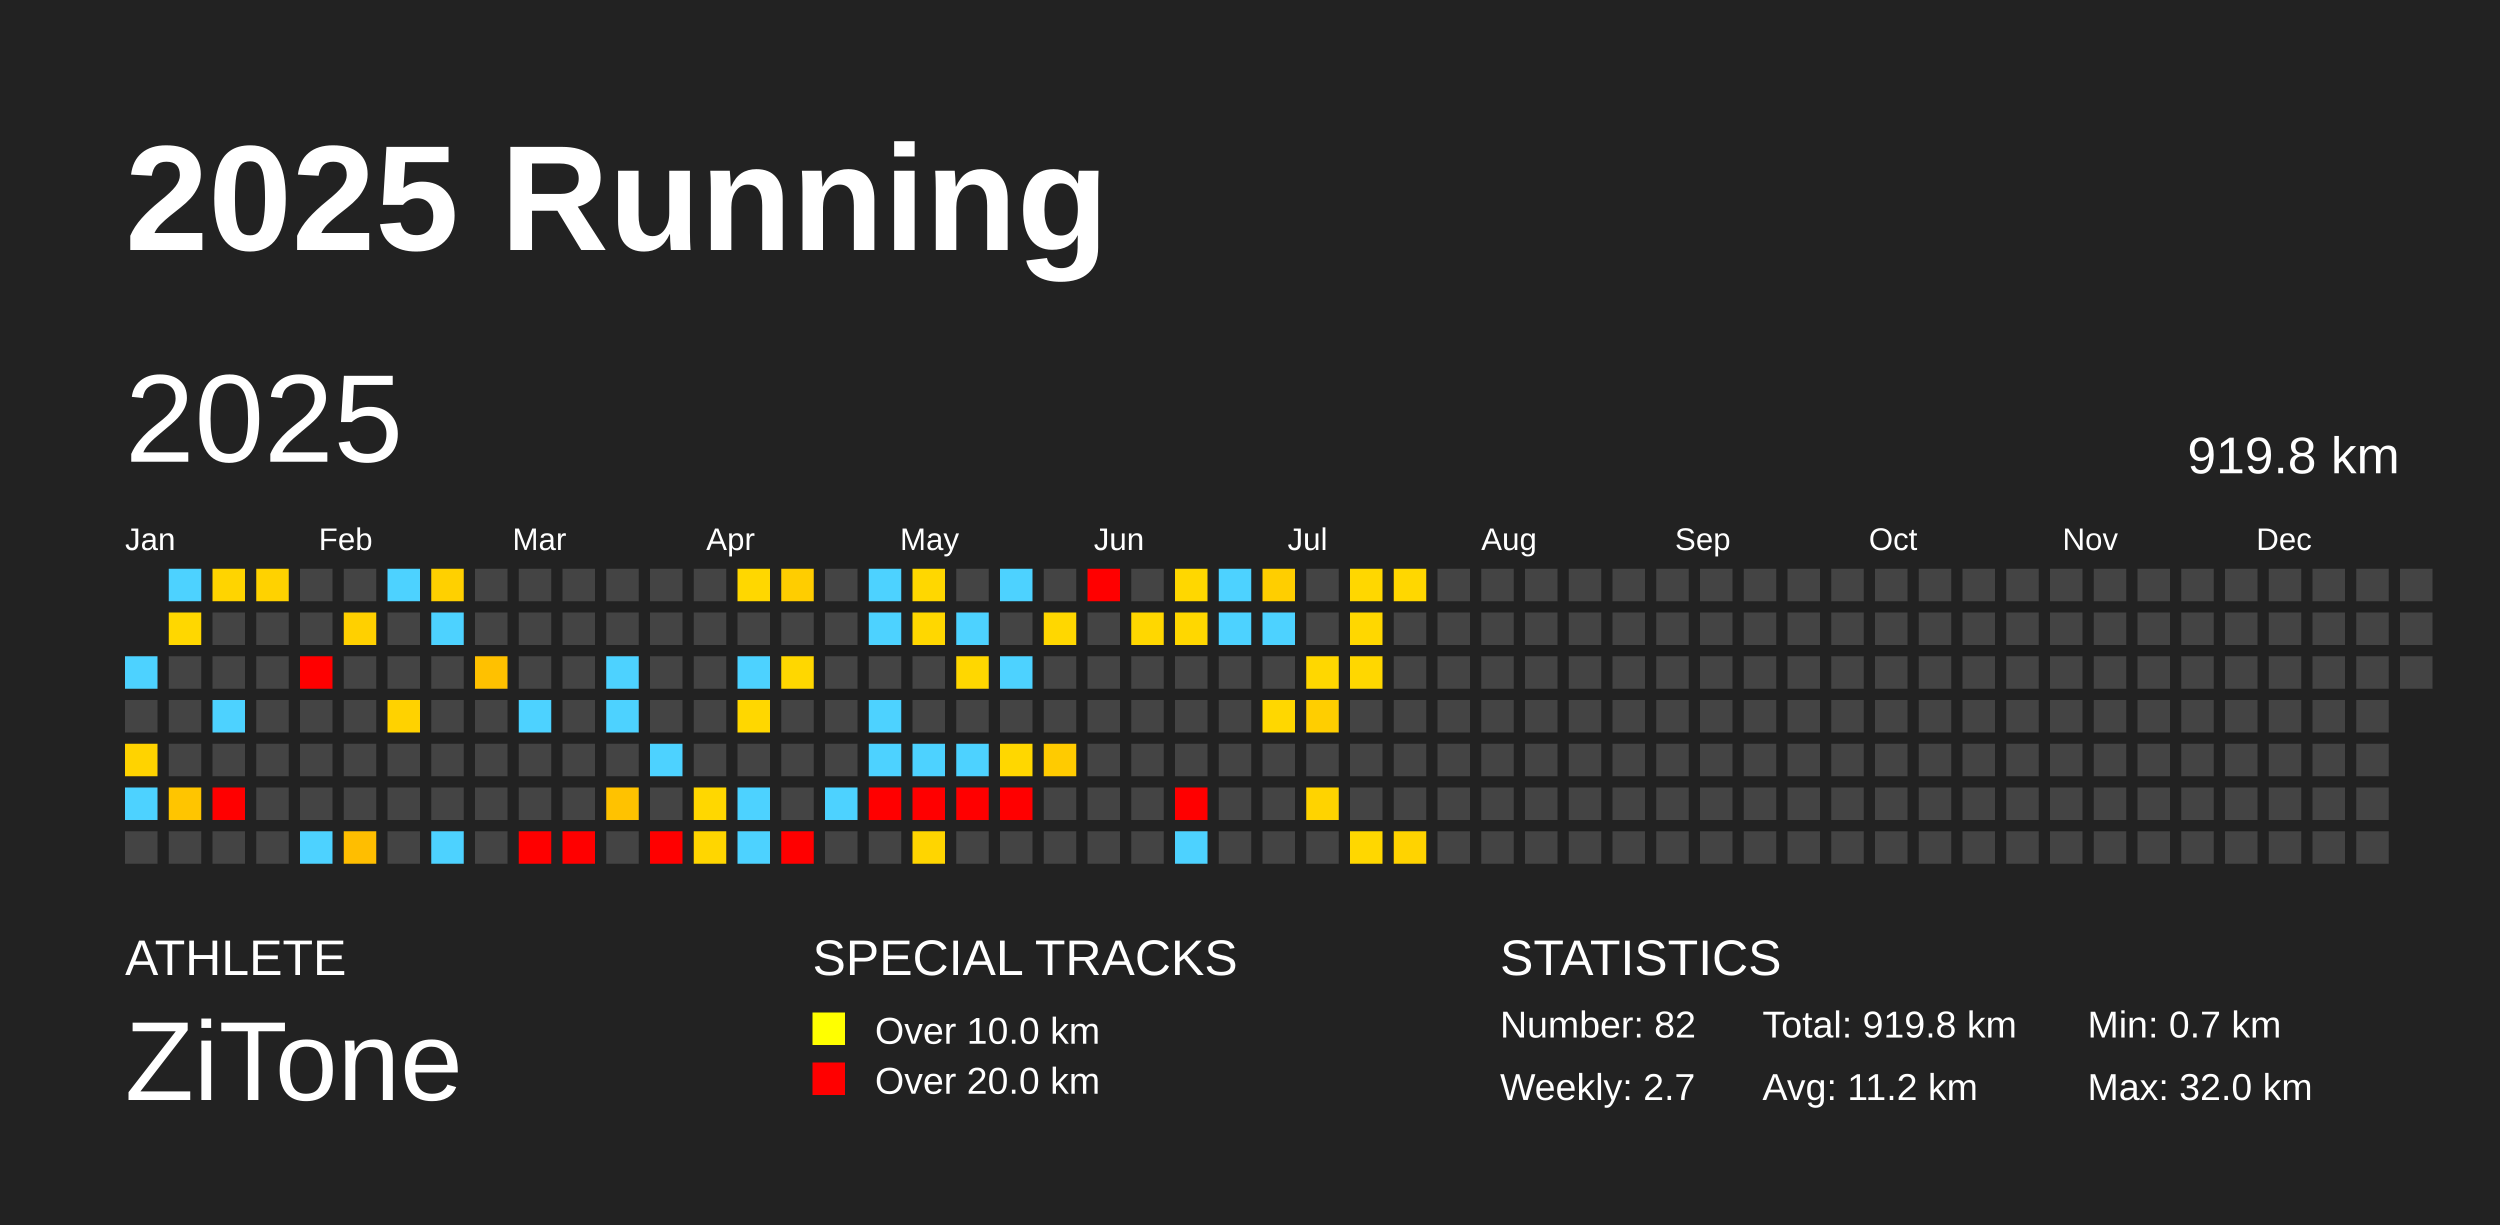
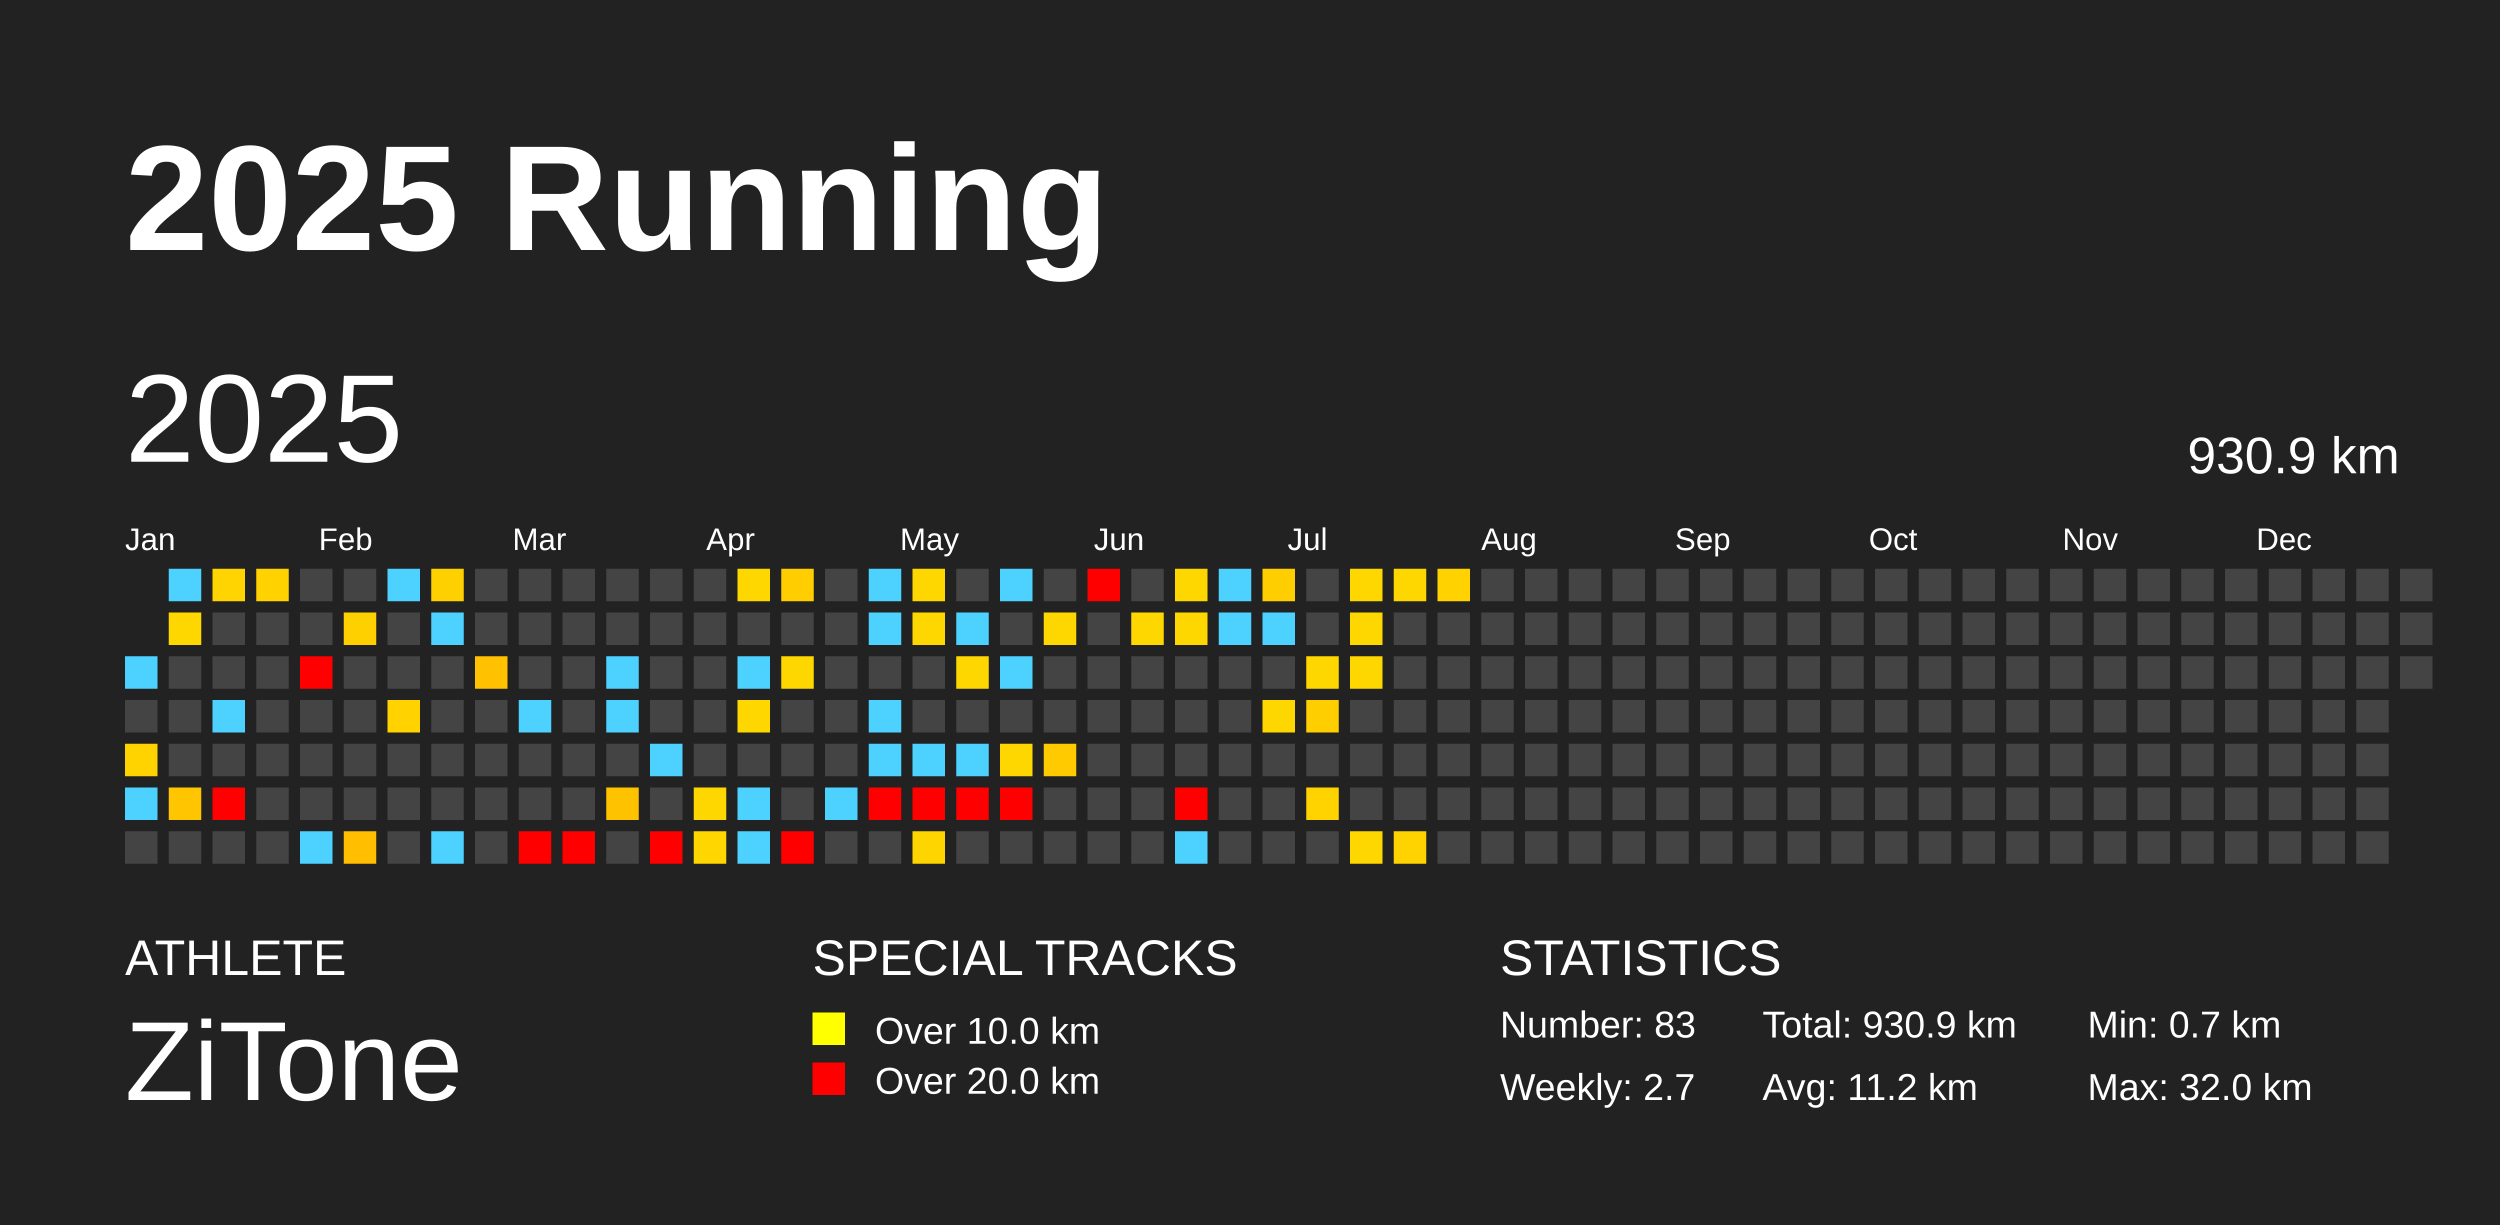
<svg xmlns="http://www.w3.org/2000/svg" baseProfile="full" height="98mm" version="1.1" viewBox="0,0,200,98" width="200mm">
  <defs />
  <rect fill="#222222" height="98" width="200" x="0" y="0" />
  <text fill="#FFFFFF" style="font-size:12px; font-family:Arial; font-weight:bold;" x="10" y="20">2025 Running</text>
  <text fill="#FFFFFF" style="font-size:4px; font-family:Arial" x="10" y="78">ATHLETE</text>
  <text fill="#FFFFFF" style="font-size:9px; font-family:Arial" x="10" y="88">ZiTone</text>
  <text fill="#FFFFFF" style="font-size:4px; font-family:Arial" x="65" y="78">SPECIAL TRACKS</text>
  <rect fill="yellow" height="2.6" width="2.6" x="65" y="81" />
  <text fill="#FFFFFF" style="font-size:3px; font-family:Arial" x="70" y="83.5">Over 10.0 km</text>
  <rect fill="red" height="2.6" width="2.6" x="65" y="85" />
  <text fill="#FFFFFF" style="font-size:3px; font-family:Arial" x="70" y="87.5">Over 20.0 km</text>
  <text fill="#FFFFFF" style="font-size:4px; font-family:Arial" x="120" y="78">STATISTICS</text>
-   <text fill="#FFFFFF" style="font-size:3px; font-family:Arial" x="120" y="83">Number: 82</text>
+   <text fill="#FFFFFF" style="font-size:3px; font-family:Arial" x="120" y="83">Number: 83</text>
  <text fill="#FFFFFF" style="font-size:3px; font-family:Arial" x="120" y="88">Weekly: 2.7</text>
-   <text fill="#FFFFFF" style="font-size:3px; font-family:Arial" x="141" y="83">Total: 919.8 km</text>
+   <text fill="#FFFFFF" style="font-size:3px; font-family:Arial" x="141" y="83">Total: 930.9 km</text>
  <text fill="#FFFFFF" style="font-size:3px; font-family:Arial" x="141" y="88">Avg: 11.2 km</text>
  <text fill="#FFFFFF" style="font-size:3px; font-family:Arial" x="167" y="83">Min: 0.7 km</text>
  <text fill="#FFFFFF" style="font-size:3px; font-family:Arial" x="167" y="88">Max: 32.0 km</text>
  <text dominant-baseline="hanging" fill="#FFFFFF" style="font-size:10.0px; font-family:Arial;" x="10" y="30">2025</text>
-   <text dominant-baseline="hanging" fill="#FFFFFF" style="font-size:4.125px; font-family:Arial;" x="175" y="35">919.8 km</text>
+   <text dominant-baseline="hanging" fill="#FFFFFF" style="font-size:4.125px; font-family:Arial;" x="175" y="35">930.9 km</text>
  <text fill="#FFFFFF" style="font-size:2.5px; font-family:Arial" x="10.0" y="44">Jan</text>
  <text fill="#FFFFFF" style="font-size:2.5px; font-family:Arial" x="25.5" y="44">Feb</text>
  <text fill="#FFFFFF" style="font-size:2.5px; font-family:Arial" x="41.0" y="44">Mar</text>
  <text fill="#FFFFFF" style="font-size:2.5px; font-family:Arial" x="56.5" y="44">Apr</text>
  <text fill="#FFFFFF" style="font-size:2.5px; font-family:Arial" x="72.0" y="44">May</text>
  <text fill="#FFFFFF" style="font-size:2.5px; font-family:Arial" x="87.5" y="44">Jun</text>
  <text fill="#FFFFFF" style="font-size:2.5px; font-family:Arial" x="103.0" y="44">Jul</text>
  <text fill="#FFFFFF" style="font-size:2.5px; font-family:Arial" x="118.5" y="44">Aug</text>
  <text fill="#FFFFFF" style="font-size:2.5px; font-family:Arial" x="134.0" y="44">Sep</text>
  <text fill="#FFFFFF" style="font-size:2.5px; font-family:Arial" x="149.5" y="44">Oct</text>
  <text fill="#FFFFFF" style="font-size:2.5px; font-family:Arial" x="165.0" y="44">Nov</text>
  <text fill="#FFFFFF" style="font-size:2.5px; font-family:Arial" x="180.5" y="44">Dec</text>
  <rect fill="#4dd2ff" height="2.6" width="2.6" x="10.0" y="52.5" />
  <rect fill="#444444" height="2.6" width="2.6" x="10.0" y="56.0" />
  <rect fill="#ffd300" height="2.6" width="2.6" x="10.0" y="59.5" />
  <rect fill="#4dd2ff" height="2.6" width="2.6" x="10.0" y="63.0" />
  <rect fill="#444444" height="2.6" width="2.6" x="10.0" y="66.5" />
  <rect fill="#4dd2ff" height="2.6" width="2.6" x="13.5" y="45.5" />
  <rect fill="#ffd700" height="2.6" width="2.6" x="13.5" y="49.0" />
  <rect fill="#444444" height="2.6" width="2.6" x="13.5" y="52.5" />
  <rect fill="#444444" height="2.6" width="2.6" x="13.5" y="56.0" />
  <rect fill="#444444" height="2.6" width="2.6" x="13.5" y="59.5" />
  <rect fill="#ffc500" height="2.6" width="2.6" x="13.5" y="63.0" />
  <rect fill="#444444" height="2.6" width="2.6" x="13.5" y="66.5" />
  <rect fill="#ffd400" height="2.6" width="2.6" x="17.0" y="45.5" />
  <rect fill="#444444" height="2.6" width="2.6" x="17.0" y="49.0" />
  <rect fill="#444444" height="2.6" width="2.6" x="17.0" y="52.5" />
  <rect fill="#4dd2ff" height="2.6" width="2.6" x="17.0" y="56.0" />
  <rect fill="#444444" height="2.6" width="2.6" x="17.0" y="59.5" />
  <rect fill="red" height="2.6" width="2.6" x="17.0" y="63.0" />
  <rect fill="#444444" height="2.6" width="2.6" x="17.0" y="66.5" />
  <rect fill="#ffd200" height="2.6" width="2.6" x="20.5" y="45.5" />
  <rect fill="#444444" height="2.6" width="2.6" x="20.5" y="49.0" />
  <rect fill="#444444" height="2.6" width="2.6" x="20.5" y="52.5" />
  <rect fill="#444444" height="2.6" width="2.6" x="20.5" y="56.0" />
  <rect fill="#444444" height="2.6" width="2.6" x="20.5" y="59.5" />
  <rect fill="#444444" height="2.6" width="2.6" x="20.5" y="63.0" />
  <rect fill="#444444" height="2.6" width="2.6" x="20.5" y="66.5" />
  <rect fill="#444444" height="2.6" width="2.6" x="24.0" y="45.5" />
  <rect fill="#444444" height="2.6" width="2.6" x="24.0" y="49.0" />
  <rect fill="red" height="2.6" width="2.6" x="24.0" y="52.5" />
  <rect fill="#444444" height="2.6" width="2.6" x="24.0" y="56.0" />
  <rect fill="#444444" height="2.6" width="2.6" x="24.0" y="59.5" />
  <rect fill="#444444" height="2.6" width="2.6" x="24.0" y="63.0" />
  <rect fill="#4dd2ff" height="2.6" width="2.6" x="24.0" y="66.5" />
  <rect fill="#444444" height="2.6" width="2.6" x="27.5" y="45.5" />
  <rect fill="#ffd000" height="2.6" width="2.6" x="27.5" y="49.0" />
  <rect fill="#444444" height="2.6" width="2.6" x="27.5" y="52.5" />
  <rect fill="#444444" height="2.6" width="2.6" x="27.5" y="56.0" />
  <rect fill="#444444" height="2.6" width="2.6" x="27.5" y="59.5" />
  <rect fill="#444444" height="2.6" width="2.6" x="27.5" y="63.0" />
  <rect fill="#ffbe00" height="2.6" width="2.6" x="27.5" y="66.5" />
  <rect fill="#4dd2ff" height="2.6" width="2.6" x="31.0" y="45.5" />
  <rect fill="#444444" height="2.6" width="2.6" x="31.0" y="49.0" />
  <rect fill="#444444" height="2.6" width="2.6" x="31.0" y="52.5" />
  <rect fill="#ffd200" height="2.6" width="2.6" x="31.0" y="56.0" />
  <rect fill="#444444" height="2.6" width="2.6" x="31.0" y="59.5" />
  <rect fill="#444444" height="2.6" width="2.6" x="31.0" y="63.0" />
  <rect fill="#444444" height="2.6" width="2.6" x="31.0" y="66.5" />
  <rect fill="#ffd000" height="2.6" width="2.6" x="34.5" y="45.5" />
  <rect fill="#4dd2ff" height="2.6" width="2.6" x="34.5" y="49.0" />
  <rect fill="#444444" height="2.6" width="2.6" x="34.5" y="52.5" />
  <rect fill="#444444" height="2.6" width="2.6" x="34.5" y="56.0" />
  <rect fill="#444444" height="2.6" width="2.6" x="34.5" y="59.5" />
  <rect fill="#444444" height="2.6" width="2.6" x="34.5" y="63.0" />
  <rect fill="#4dd2ff" height="2.6" width="2.6" x="34.5" y="66.5" />
  <rect fill="#444444" height="2.6" width="2.6" x="38.0" y="45.5" />
  <rect fill="#444444" height="2.6" width="2.6" x="38.0" y="49.0" />
  <rect fill="#ffc100" height="2.6" width="2.6" x="38.0" y="52.5" />
  <rect fill="#444444" height="2.6" width="2.6" x="38.0" y="56.0" />
  <rect fill="#444444" height="2.6" width="2.6" x="38.0" y="59.5" />
  <rect fill="#444444" height="2.6" width="2.6" x="38.0" y="63.0" />
  <rect fill="#444444" height="2.6" width="2.6" x="38.0" y="66.5" />
  <rect fill="#444444" height="2.6" width="2.6" x="41.5" y="45.5" />
  <rect fill="#444444" height="2.6" width="2.6" x="41.5" y="49.0" />
  <rect fill="#444444" height="2.6" width="2.6" x="41.5" y="52.5" />
  <rect fill="#4dd2ff" height="2.6" width="2.6" x="41.5" y="56.0" />
  <rect fill="#444444" height="2.6" width="2.6" x="41.5" y="59.5" />
  <rect fill="#444444" height="2.6" width="2.6" x="41.5" y="63.0" />
  <rect fill="red" height="2.6" width="2.6" x="41.5" y="66.5" />
  <rect fill="#444444" height="2.6" width="2.6" x="45.0" y="45.5" />
  <rect fill="#444444" height="2.6" width="2.6" x="45.0" y="49.0" />
  <rect fill="#444444" height="2.6" width="2.6" x="45.0" y="52.5" />
  <rect fill="#444444" height="2.6" width="2.6" x="45.0" y="56.0" />
  <rect fill="#444444" height="2.6" width="2.6" x="45.0" y="59.5" />
  <rect fill="#444444" height="2.6" width="2.6" x="45.0" y="63.0" />
  <rect fill="red" height="2.6" width="2.6" x="45.0" y="66.5" />
  <rect fill="#444444" height="2.6" width="2.6" x="48.5" y="45.5" />
  <rect fill="#444444" height="2.6" width="2.6" x="48.5" y="49.0" />
  <rect fill="#4dd2ff" height="2.6" width="2.6" x="48.5" y="52.5" />
  <rect fill="#4dd2ff" height="2.6" width="2.6" x="48.5" y="56.0" />
  <rect fill="#444444" height="2.6" width="2.6" x="48.5" y="59.5" />
  <rect fill="#ffc200" height="2.6" width="2.6" x="48.5" y="63.0" />
  <rect fill="#444444" height="2.6" width="2.6" x="48.5" y="66.5" />
  <rect fill="#444444" height="2.6" width="2.6" x="52.0" y="45.5" />
  <rect fill="#444444" height="2.6" width="2.6" x="52.0" y="49.0" />
  <rect fill="#444444" height="2.6" width="2.6" x="52.0" y="52.5" />
  <rect fill="#444444" height="2.6" width="2.6" x="52.0" y="56.0" />
  <rect fill="#4dd2ff" height="2.6" width="2.6" x="52.0" y="59.5" />
  <rect fill="#444444" height="2.6" width="2.6" x="52.0" y="63.0" />
  <rect fill="red" height="2.6" width="2.6" x="52.0" y="66.5" />
  <rect fill="#444444" height="2.6" width="2.6" x="55.5" y="45.5" />
  <rect fill="#444444" height="2.6" width="2.6" x="55.5" y="49.0" />
  <rect fill="#444444" height="2.6" width="2.6" x="55.5" y="52.5" />
  <rect fill="#444444" height="2.6" width="2.6" x="55.5" y="56.0" />
  <rect fill="#444444" height="2.6" width="2.6" x="55.5" y="59.5" />
  <rect fill="#ffd700" height="2.6" width="2.6" x="55.5" y="63.0" />
  <rect fill="#ffd600" height="2.6" width="2.6" x="55.5" y="66.5" />
  <rect fill="#ffd700" height="2.6" width="2.6" x="59.0" y="45.5" />
  <rect fill="#444444" height="2.6" width="2.6" x="59.0" y="49.0" />
  <rect fill="#4dd2ff" height="2.6" width="2.6" x="59.0" y="52.5" />
  <rect fill="#ffd700" height="2.6" width="2.6" x="59.0" y="56.0" />
  <rect fill="#444444" height="2.6" width="2.6" x="59.0" y="59.5" />
  <rect fill="#4dd2ff" height="2.6" width="2.6" x="59.0" y="63.0" />
  <rect fill="#4dd2ff" height="2.6" width="2.6" x="59.0" y="66.5" />
  <rect fill="#ffcd00" height="2.6" width="2.6" x="62.5" y="45.5" />
  <rect fill="#444444" height="2.6" width="2.6" x="62.5" y="49.0" />
  <rect fill="#ffd700" height="2.6" width="2.6" x="62.5" y="52.5" />
  <rect fill="#444444" height="2.6" width="2.6" x="62.5" y="56.0" />
  <rect fill="#444444" height="2.6" width="2.6" x="62.5" y="59.5" />
  <rect fill="#444444" height="2.6" width="2.6" x="62.5" y="63.0" />
  <rect fill="red" height="2.6" width="2.6" x="62.5" y="66.5" />
  <rect fill="#444444" height="2.6" width="2.6" x="66.0" y="45.5" />
  <rect fill="#444444" height="2.6" width="2.6" x="66.0" y="49.0" />
  <rect fill="#444444" height="2.6" width="2.6" x="66.0" y="52.5" />
  <rect fill="#444444" height="2.6" width="2.6" x="66.0" y="56.0" />
  <rect fill="#444444" height="2.6" width="2.6" x="66.0" y="59.5" />
  <rect fill="#4dd2ff" height="2.6" width="2.6" x="66.0" y="63.0" />
  <rect fill="#444444" height="2.6" width="2.6" x="66.0" y="66.5" />
  <rect fill="#4dd2ff" height="2.6" width="2.6" x="69.5" y="45.5" />
  <rect fill="#4dd2ff" height="2.6" width="2.6" x="69.5" y="49.0" />
  <rect fill="#444444" height="2.6" width="2.6" x="69.5" y="52.5" />
  <rect fill="#4dd2ff" height="2.6" width="2.6" x="69.5" y="56.0" />
  <rect fill="#4dd2ff" height="2.6" width="2.6" x="69.5" y="59.5" />
  <rect fill="red" height="2.6" width="2.6" x="69.5" y="63.0" />
  <rect fill="#444444" height="2.6" width="2.6" x="69.5" y="66.5" />
  <rect fill="#ffd700" height="2.6" width="2.6" x="73.0" y="45.5" />
  <rect fill="#ffd700" height="2.6" width="2.6" x="73.0" y="49.0" />
  <rect fill="#444444" height="2.6" width="2.6" x="73.0" y="52.5" />
  <rect fill="#444444" height="2.6" width="2.6" x="73.0" y="56.0" />
  <rect fill="#4dd2ff" height="2.6" width="2.6" x="73.0" y="59.5" />
  <rect fill="red" height="2.6" width="2.6" x="73.0" y="63.0" />
  <rect fill="#ffd500" height="2.6" width="2.6" x="73.0" y="66.5" />
  <rect fill="#444444" height="2.6" width="2.6" x="76.5" y="45.5" />
  <rect fill="#4dd2ff" height="2.6" width="2.6" x="76.5" y="49.0" />
  <rect fill="#ffd700" height="2.6" width="2.6" x="76.5" y="52.5" />
  <rect fill="#444444" height="2.6" width="2.6" x="76.5" y="56.0" />
  <rect fill="#4dd2ff" height="2.6" width="2.6" x="76.5" y="59.5" />
  <rect fill="red" height="2.6" width="2.6" x="76.5" y="63.0" />
  <rect fill="#444444" height="2.6" width="2.6" x="76.5" y="66.5" />
  <rect fill="#4dd2ff" height="2.6" width="2.6" x="80.0" y="45.5" />
  <rect fill="#444444" height="2.6" width="2.6" x="80.0" y="49.0" />
  <rect fill="#4dd2ff" height="2.6" width="2.6" x="80.0" y="52.5" />
  <rect fill="#444444" height="2.6" width="2.6" x="80.0" y="56.0" />
  <rect fill="#ffd700" height="2.6" width="2.6" x="80.0" y="59.5" />
  <rect fill="red" height="2.6" width="2.6" x="80.0" y="63.0" />
  <rect fill="#444444" height="2.6" width="2.6" x="80.0" y="66.5" />
  <rect fill="#444444" height="2.6" width="2.6" x="83.5" y="45.5" />
  <rect fill="#ffd700" height="2.6" width="2.6" x="83.5" y="49.0" />
  <rect fill="#444444" height="2.6" width="2.6" x="83.5" y="52.5" />
  <rect fill="#444444" height="2.6" width="2.6" x="83.5" y="56.0" />
  <rect fill="#ffcb00" height="2.6" width="2.6" x="83.5" y="59.5" />
  <rect fill="#444444" height="2.6" width="2.6" x="83.5" y="63.0" />
  <rect fill="#444444" height="2.6" width="2.6" x="83.5" y="66.5" />
  <rect fill="red" height="2.6" width="2.6" x="87.0" y="45.5" />
  <rect fill="#444444" height="2.6" width="2.6" x="87.0" y="49.0" />
  <rect fill="#444444" height="2.6" width="2.6" x="87.0" y="52.5" />
  <rect fill="#444444" height="2.6" width="2.6" x="87.0" y="56.0" />
  <rect fill="#444444" height="2.6" width="2.6" x="87.0" y="59.5" />
  <rect fill="#444444" height="2.6" width="2.6" x="87.0" y="63.0" />
  <rect fill="#444444" height="2.6" width="2.6" x="87.0" y="66.5" />
  <rect fill="#444444" height="2.6" width="2.6" x="90.5" y="45.5" />
  <rect fill="#ffd700" height="2.6" width="2.6" x="90.5" y="49.0" />
  <rect fill="#444444" height="2.6" width="2.6" x="90.5" y="52.5" />
  <rect fill="#444444" height="2.6" width="2.6" x="90.5" y="56.0" />
  <rect fill="#444444" height="2.6" width="2.6" x="90.5" y="59.5" />
  <rect fill="#444444" height="2.6" width="2.6" x="90.5" y="63.0" />
  <rect fill="#444444" height="2.6" width="2.6" x="90.5" y="66.5" />
  <rect fill="#ffd700" height="2.6" width="2.6" x="94.0" y="45.5" />
  <rect fill="#ffd700" height="2.6" width="2.6" x="94.0" y="49.0" />
  <rect fill="#444444" height="2.6" width="2.6" x="94.0" y="52.5" />
  <rect fill="#444444" height="2.6" width="2.6" x="94.0" y="56.0" />
  <rect fill="#444444" height="2.6" width="2.6" x="94.0" y="59.5" />
  <rect fill="red" height="2.6" width="2.6" x="94.0" y="63.0" />
  <rect fill="#4dd2ff" height="2.6" width="2.6" x="94.0" y="66.5" />
  <rect fill="#4dd2ff" height="2.6" width="2.6" x="97.5" y="45.5" />
  <rect fill="#4dd2ff" height="2.6" width="2.6" x="97.5" y="49.0" />
  <rect fill="#444444" height="2.6" width="2.6" x="97.5" y="52.5" />
  <rect fill="#444444" height="2.6" width="2.6" x="97.5" y="56.0" />
  <rect fill="#444444" height="2.6" width="2.6" x="97.5" y="59.5" />
  <rect fill="#444444" height="2.6" width="2.6" x="97.5" y="63.0" />
  <rect fill="#444444" height="2.6" width="2.6" x="97.5" y="66.5" />
  <rect fill="#ffce00" height="2.6" width="2.6" x="101.0" y="45.5" />
  <rect fill="#4dd2ff" height="2.6" width="2.6" x="101.0" y="49.0" />
  <rect fill="#444444" height="2.6" width="2.6" x="101.0" y="52.5" />
  <rect fill="#ffd700" height="2.6" width="2.6" x="101.0" y="56.0" />
  <rect fill="#444444" height="2.6" width="2.6" x="101.0" y="59.5" />
  <rect fill="#444444" height="2.6" width="2.6" x="101.0" y="63.0" />
  <rect fill="#444444" height="2.6" width="2.6" x="101.0" y="66.5" />
  <rect fill="#444444" height="2.6" width="2.6" x="104.5" y="45.5" />
  <rect fill="#444444" height="2.6" width="2.6" x="104.5" y="49.0" />
  <rect fill="#ffd700" height="2.6" width="2.6" x="104.5" y="52.5" />
  <rect fill="#ffce00" height="2.6" width="2.6" x="104.5" y="56.0" />
  <rect fill="#444444" height="2.6" width="2.6" x="104.5" y="59.5" />
  <rect fill="#ffd300" height="2.6" width="2.6" x="104.5" y="63.0" />
  <rect fill="#444444" height="2.6" width="2.6" x="104.5" y="66.5" />
  <rect fill="#ffd700" height="2.6" width="2.6" x="108.0" y="45.5" />
  <rect fill="#ffd700" height="2.6" width="2.6" x="108.0" y="49.0" />
  <rect fill="#ffd700" height="2.6" width="2.6" x="108.0" y="52.5" />
  <rect fill="#444444" height="2.6" width="2.6" x="108.0" y="56.0" />
  <rect fill="#444444" height="2.6" width="2.6" x="108.0" y="59.5" />
  <rect fill="#444444" height="2.6" width="2.6" x="108.0" y="63.0" />
  <rect fill="#ffd700" height="2.6" width="2.6" x="108.0" y="66.5" />
  <rect fill="#ffd700" height="2.6" width="2.6" x="111.5" y="45.5" />
  <rect fill="#444444" height="2.6" width="2.6" x="111.5" y="49.0" />
  <rect fill="#444444" height="2.6" width="2.6" x="111.5" y="52.5" />
  <rect fill="#444444" height="2.6" width="2.6" x="111.5" y="56.0" />
  <rect fill="#444444" height="2.6" width="2.6" x="111.5" y="59.5" />
  <rect fill="#444444" height="2.6" width="2.6" x="111.5" y="63.0" />
  <rect fill="#ffd300" height="2.6" width="2.6" x="111.5" y="66.5" />
-   <rect fill="#444444" height="2.6" width="2.6" x="115.0" y="45.5" />
+   <rect fill="#ffd200" height="2.6" width="2.6" x="115.0" y="45.5" />
  <rect fill="#444444" height="2.6" width="2.6" x="115.0" y="49.0" />
  <rect fill="#444444" height="2.6" width="2.6" x="115.0" y="52.5" />
  <rect fill="#444444" height="2.6" width="2.6" x="115.0" y="56.0" />
  <rect fill="#444444" height="2.6" width="2.6" x="115.0" y="59.5" />
  <rect fill="#444444" height="2.6" width="2.6" x="115.0" y="63.0" />
  <rect fill="#444444" height="2.6" width="2.6" x="115.0" y="66.5" />
  <rect fill="#444444" height="2.6" width="2.6" x="118.5" y="45.5" />
  <rect fill="#444444" height="2.6" width="2.6" x="118.5" y="49.0" />
  <rect fill="#444444" height="2.6" width="2.6" x="118.5" y="52.5" />
  <rect fill="#444444" height="2.6" width="2.6" x="118.5" y="56.0" />
  <rect fill="#444444" height="2.6" width="2.6" x="118.5" y="59.5" />
  <rect fill="#444444" height="2.6" width="2.6" x="118.5" y="63.0" />
  <rect fill="#444444" height="2.6" width="2.6" x="118.5" y="66.5" />
  <rect fill="#444444" height="2.6" width="2.6" x="122.0" y="45.5" />
  <rect fill="#444444" height="2.6" width="2.6" x="122.0" y="49.0" />
  <rect fill="#444444" height="2.6" width="2.6" x="122.0" y="52.5" />
  <rect fill="#444444" height="2.6" width="2.6" x="122.0" y="56.0" />
  <rect fill="#444444" height="2.6" width="2.6" x="122.0" y="59.5" />
  <rect fill="#444444" height="2.6" width="2.6" x="122.0" y="63.0" />
  <rect fill="#444444" height="2.6" width="2.6" x="122.0" y="66.5" />
  <rect fill="#444444" height="2.6" width="2.6" x="125.5" y="45.5" />
  <rect fill="#444444" height="2.6" width="2.6" x="125.5" y="49.0" />
  <rect fill="#444444" height="2.6" width="2.6" x="125.5" y="52.5" />
  <rect fill="#444444" height="2.6" width="2.6" x="125.5" y="56.0" />
  <rect fill="#444444" height="2.6" width="2.6" x="125.5" y="59.5" />
  <rect fill="#444444" height="2.6" width="2.6" x="125.5" y="63.0" />
  <rect fill="#444444" height="2.6" width="2.6" x="125.5" y="66.5" />
  <rect fill="#444444" height="2.6" width="2.6" x="129.0" y="45.5" />
  <rect fill="#444444" height="2.6" width="2.6" x="129.0" y="49.0" />
  <rect fill="#444444" height="2.6" width="2.6" x="129.0" y="52.5" />
  <rect fill="#444444" height="2.6" width="2.6" x="129.0" y="56.0" />
  <rect fill="#444444" height="2.6" width="2.6" x="129.0" y="59.5" />
  <rect fill="#444444" height="2.6" width="2.6" x="129.0" y="63.0" />
  <rect fill="#444444" height="2.6" width="2.6" x="129.0" y="66.5" />
  <rect fill="#444444" height="2.6" width="2.6" x="132.5" y="45.5" />
  <rect fill="#444444" height="2.6" width="2.6" x="132.5" y="49.0" />
  <rect fill="#444444" height="2.6" width="2.6" x="132.5" y="52.5" />
  <rect fill="#444444" height="2.6" width="2.6" x="132.5" y="56.0" />
  <rect fill="#444444" height="2.6" width="2.6" x="132.5" y="59.5" />
  <rect fill="#444444" height="2.6" width="2.6" x="132.5" y="63.0" />
  <rect fill="#444444" height="2.6" width="2.6" x="132.5" y="66.5" />
  <rect fill="#444444" height="2.6" width="2.6" x="136.0" y="45.5" />
  <rect fill="#444444" height="2.6" width="2.6" x="136.0" y="49.0" />
  <rect fill="#444444" height="2.6" width="2.6" x="136.0" y="52.5" />
  <rect fill="#444444" height="2.6" width="2.6" x="136.0" y="56.0" />
  <rect fill="#444444" height="2.6" width="2.6" x="136.0" y="59.5" />
  <rect fill="#444444" height="2.6" width="2.6" x="136.0" y="63.0" />
  <rect fill="#444444" height="2.6" width="2.6" x="136.0" y="66.5" />
  <rect fill="#444444" height="2.6" width="2.6" x="139.5" y="45.5" />
  <rect fill="#444444" height="2.6" width="2.6" x="139.5" y="49.0" />
  <rect fill="#444444" height="2.6" width="2.6" x="139.5" y="52.5" />
  <rect fill="#444444" height="2.6" width="2.6" x="139.5" y="56.0" />
  <rect fill="#444444" height="2.6" width="2.6" x="139.5" y="59.5" />
  <rect fill="#444444" height="2.6" width="2.6" x="139.5" y="63.0" />
  <rect fill="#444444" height="2.6" width="2.6" x="139.5" y="66.5" />
  <rect fill="#444444" height="2.6" width="2.6" x="143.0" y="45.5" />
  <rect fill="#444444" height="2.6" width="2.6" x="143.0" y="49.0" />
  <rect fill="#444444" height="2.6" width="2.6" x="143.0" y="52.5" />
  <rect fill="#444444" height="2.6" width="2.6" x="143.0" y="56.0" />
  <rect fill="#444444" height="2.6" width="2.6" x="143.0" y="59.5" />
  <rect fill="#444444" height="2.6" width="2.6" x="143.0" y="63.0" />
  <rect fill="#444444" height="2.6" width="2.6" x="143.0" y="66.5" />
  <rect fill="#444444" height="2.6" width="2.6" x="146.5" y="45.5" />
  <rect fill="#444444" height="2.6" width="2.6" x="146.5" y="49.0" />
  <rect fill="#444444" height="2.6" width="2.6" x="146.5" y="52.5" />
  <rect fill="#444444" height="2.6" width="2.6" x="146.5" y="56.0" />
  <rect fill="#444444" height="2.6" width="2.6" x="146.5" y="59.5" />
  <rect fill="#444444" height="2.6" width="2.6" x="146.5" y="63.0" />
  <rect fill="#444444" height="2.6" width="2.6" x="146.5" y="66.5" />
  <rect fill="#444444" height="2.6" width="2.6" x="150.0" y="45.5" />
  <rect fill="#444444" height="2.6" width="2.6" x="150.0" y="49.0" />
  <rect fill="#444444" height="2.6" width="2.6" x="150.0" y="52.5" />
  <rect fill="#444444" height="2.6" width="2.6" x="150.0" y="56.0" />
  <rect fill="#444444" height="2.6" width="2.6" x="150.0" y="59.5" />
  <rect fill="#444444" height="2.6" width="2.6" x="150.0" y="63.0" />
  <rect fill="#444444" height="2.6" width="2.6" x="150.0" y="66.5" />
  <rect fill="#444444" height="2.6" width="2.6" x="153.5" y="45.5" />
  <rect fill="#444444" height="2.6" width="2.6" x="153.5" y="49.0" />
  <rect fill="#444444" height="2.6" width="2.6" x="153.5" y="52.5" />
  <rect fill="#444444" height="2.6" width="2.6" x="153.5" y="56.0" />
  <rect fill="#444444" height="2.6" width="2.6" x="153.5" y="59.5" />
  <rect fill="#444444" height="2.6" width="2.6" x="153.5" y="63.0" />
  <rect fill="#444444" height="2.6" width="2.6" x="153.5" y="66.5" />
  <rect fill="#444444" height="2.6" width="2.6" x="157.0" y="45.5" />
  <rect fill="#444444" height="2.6" width="2.6" x="157.0" y="49.0" />
  <rect fill="#444444" height="2.6" width="2.6" x="157.0" y="52.5" />
  <rect fill="#444444" height="2.6" width="2.6" x="157.0" y="56.0" />
  <rect fill="#444444" height="2.6" width="2.6" x="157.0" y="59.5" />
  <rect fill="#444444" height="2.6" width="2.6" x="157.0" y="63.0" />
  <rect fill="#444444" height="2.6" width="2.6" x="157.0" y="66.5" />
  <rect fill="#444444" height="2.6" width="2.6" x="160.5" y="45.5" />
  <rect fill="#444444" height="2.6" width="2.6" x="160.5" y="49.0" />
  <rect fill="#444444" height="2.6" width="2.6" x="160.5" y="52.5" />
  <rect fill="#444444" height="2.6" width="2.6" x="160.5" y="56.0" />
  <rect fill="#444444" height="2.6" width="2.6" x="160.5" y="59.5" />
  <rect fill="#444444" height="2.6" width="2.6" x="160.5" y="63.0" />
  <rect fill="#444444" height="2.6" width="2.6" x="160.5" y="66.5" />
  <rect fill="#444444" height="2.6" width="2.6" x="164.0" y="45.5" />
  <rect fill="#444444" height="2.6" width="2.6" x="164.0" y="49.0" />
  <rect fill="#444444" height="2.6" width="2.6" x="164.0" y="52.5" />
  <rect fill="#444444" height="2.6" width="2.6" x="164.0" y="56.0" />
  <rect fill="#444444" height="2.6" width="2.6" x="164.0" y="59.5" />
  <rect fill="#444444" height="2.6" width="2.6" x="164.0" y="63.0" />
  <rect fill="#444444" height="2.6" width="2.6" x="164.0" y="66.5" />
  <rect fill="#444444" height="2.6" width="2.6" x="167.5" y="45.5" />
  <rect fill="#444444" height="2.6" width="2.6" x="167.5" y="49.0" />
  <rect fill="#444444" height="2.6" width="2.6" x="167.5" y="52.5" />
  <rect fill="#444444" height="2.6" width="2.6" x="167.5" y="56.0" />
  <rect fill="#444444" height="2.6" width="2.6" x="167.5" y="59.5" />
  <rect fill="#444444" height="2.6" width="2.6" x="167.5" y="63.0" />
  <rect fill="#444444" height="2.6" width="2.6" x="167.5" y="66.5" />
  <rect fill="#444444" height="2.6" width="2.6" x="171.0" y="45.5" />
  <rect fill="#444444" height="2.6" width="2.6" x="171.0" y="49.0" />
  <rect fill="#444444" height="2.6" width="2.6" x="171.0" y="52.5" />
  <rect fill="#444444" height="2.6" width="2.6" x="171.0" y="56.0" />
  <rect fill="#444444" height="2.6" width="2.6" x="171.0" y="59.5" />
  <rect fill="#444444" height="2.6" width="2.6" x="171.0" y="63.0" />
  <rect fill="#444444" height="2.6" width="2.6" x="171.0" y="66.5" />
  <rect fill="#444444" height="2.6" width="2.6" x="174.5" y="45.5" />
  <rect fill="#444444" height="2.6" width="2.6" x="174.5" y="49.0" />
  <rect fill="#444444" height="2.6" width="2.6" x="174.5" y="52.5" />
  <rect fill="#444444" height="2.6" width="2.6" x="174.5" y="56.0" />
  <rect fill="#444444" height="2.6" width="2.6" x="174.5" y="59.5" />
  <rect fill="#444444" height="2.6" width="2.6" x="174.5" y="63.0" />
  <rect fill="#444444" height="2.6" width="2.6" x="174.5" y="66.5" />
  <rect fill="#444444" height="2.6" width="2.6" x="178.0" y="45.5" />
  <rect fill="#444444" height="2.6" width="2.6" x="178.0" y="49.0" />
  <rect fill="#444444" height="2.6" width="2.6" x="178.0" y="52.5" />
  <rect fill="#444444" height="2.6" width="2.6" x="178.0" y="56.0" />
  <rect fill="#444444" height="2.6" width="2.6" x="178.0" y="59.5" />
  <rect fill="#444444" height="2.6" width="2.6" x="178.0" y="63.0" />
  <rect fill="#444444" height="2.6" width="2.6" x="178.0" y="66.5" />
  <rect fill="#444444" height="2.6" width="2.6" x="181.5" y="45.5" />
  <rect fill="#444444" height="2.6" width="2.6" x="181.5" y="49.0" />
  <rect fill="#444444" height="2.6" width="2.6" x="181.5" y="52.5" />
  <rect fill="#444444" height="2.6" width="2.6" x="181.5" y="56.0" />
  <rect fill="#444444" height="2.6" width="2.6" x="181.5" y="59.5" />
  <rect fill="#444444" height="2.6" width="2.6" x="181.5" y="63.0" />
  <rect fill="#444444" height="2.6" width="2.6" x="181.5" y="66.5" />
  <rect fill="#444444" height="2.6" width="2.6" x="185.0" y="45.5" />
  <rect fill="#444444" height="2.6" width="2.6" x="185.0" y="49.0" />
  <rect fill="#444444" height="2.6" width="2.6" x="185.0" y="52.5" />
  <rect fill="#444444" height="2.6" width="2.6" x="185.0" y="56.0" />
  <rect fill="#444444" height="2.6" width="2.6" x="185.0" y="59.5" />
  <rect fill="#444444" height="2.6" width="2.6" x="185.0" y="63.0" />
  <rect fill="#444444" height="2.6" width="2.6" x="185.0" y="66.5" />
  <rect fill="#444444" height="2.6" width="2.6" x="188.5" y="45.5" />
  <rect fill="#444444" height="2.6" width="2.6" x="188.5" y="49.0" />
  <rect fill="#444444" height="2.6" width="2.6" x="188.5" y="52.5" />
  <rect fill="#444444" height="2.6" width="2.6" x="188.5" y="56.0" />
  <rect fill="#444444" height="2.6" width="2.6" x="188.5" y="59.5" />
  <rect fill="#444444" height="2.6" width="2.6" x="188.5" y="63.0" />
  <rect fill="#444444" height="2.6" width="2.6" x="188.5" y="66.5" />
  <rect fill="#444444" height="2.6" width="2.6" x="192.0" y="45.5" />
  <rect fill="#444444" height="2.6" width="2.6" x="192.0" y="49.0" />
  <rect fill="#444444" height="2.6" width="2.6" x="192.0" y="52.5" />
</svg>
